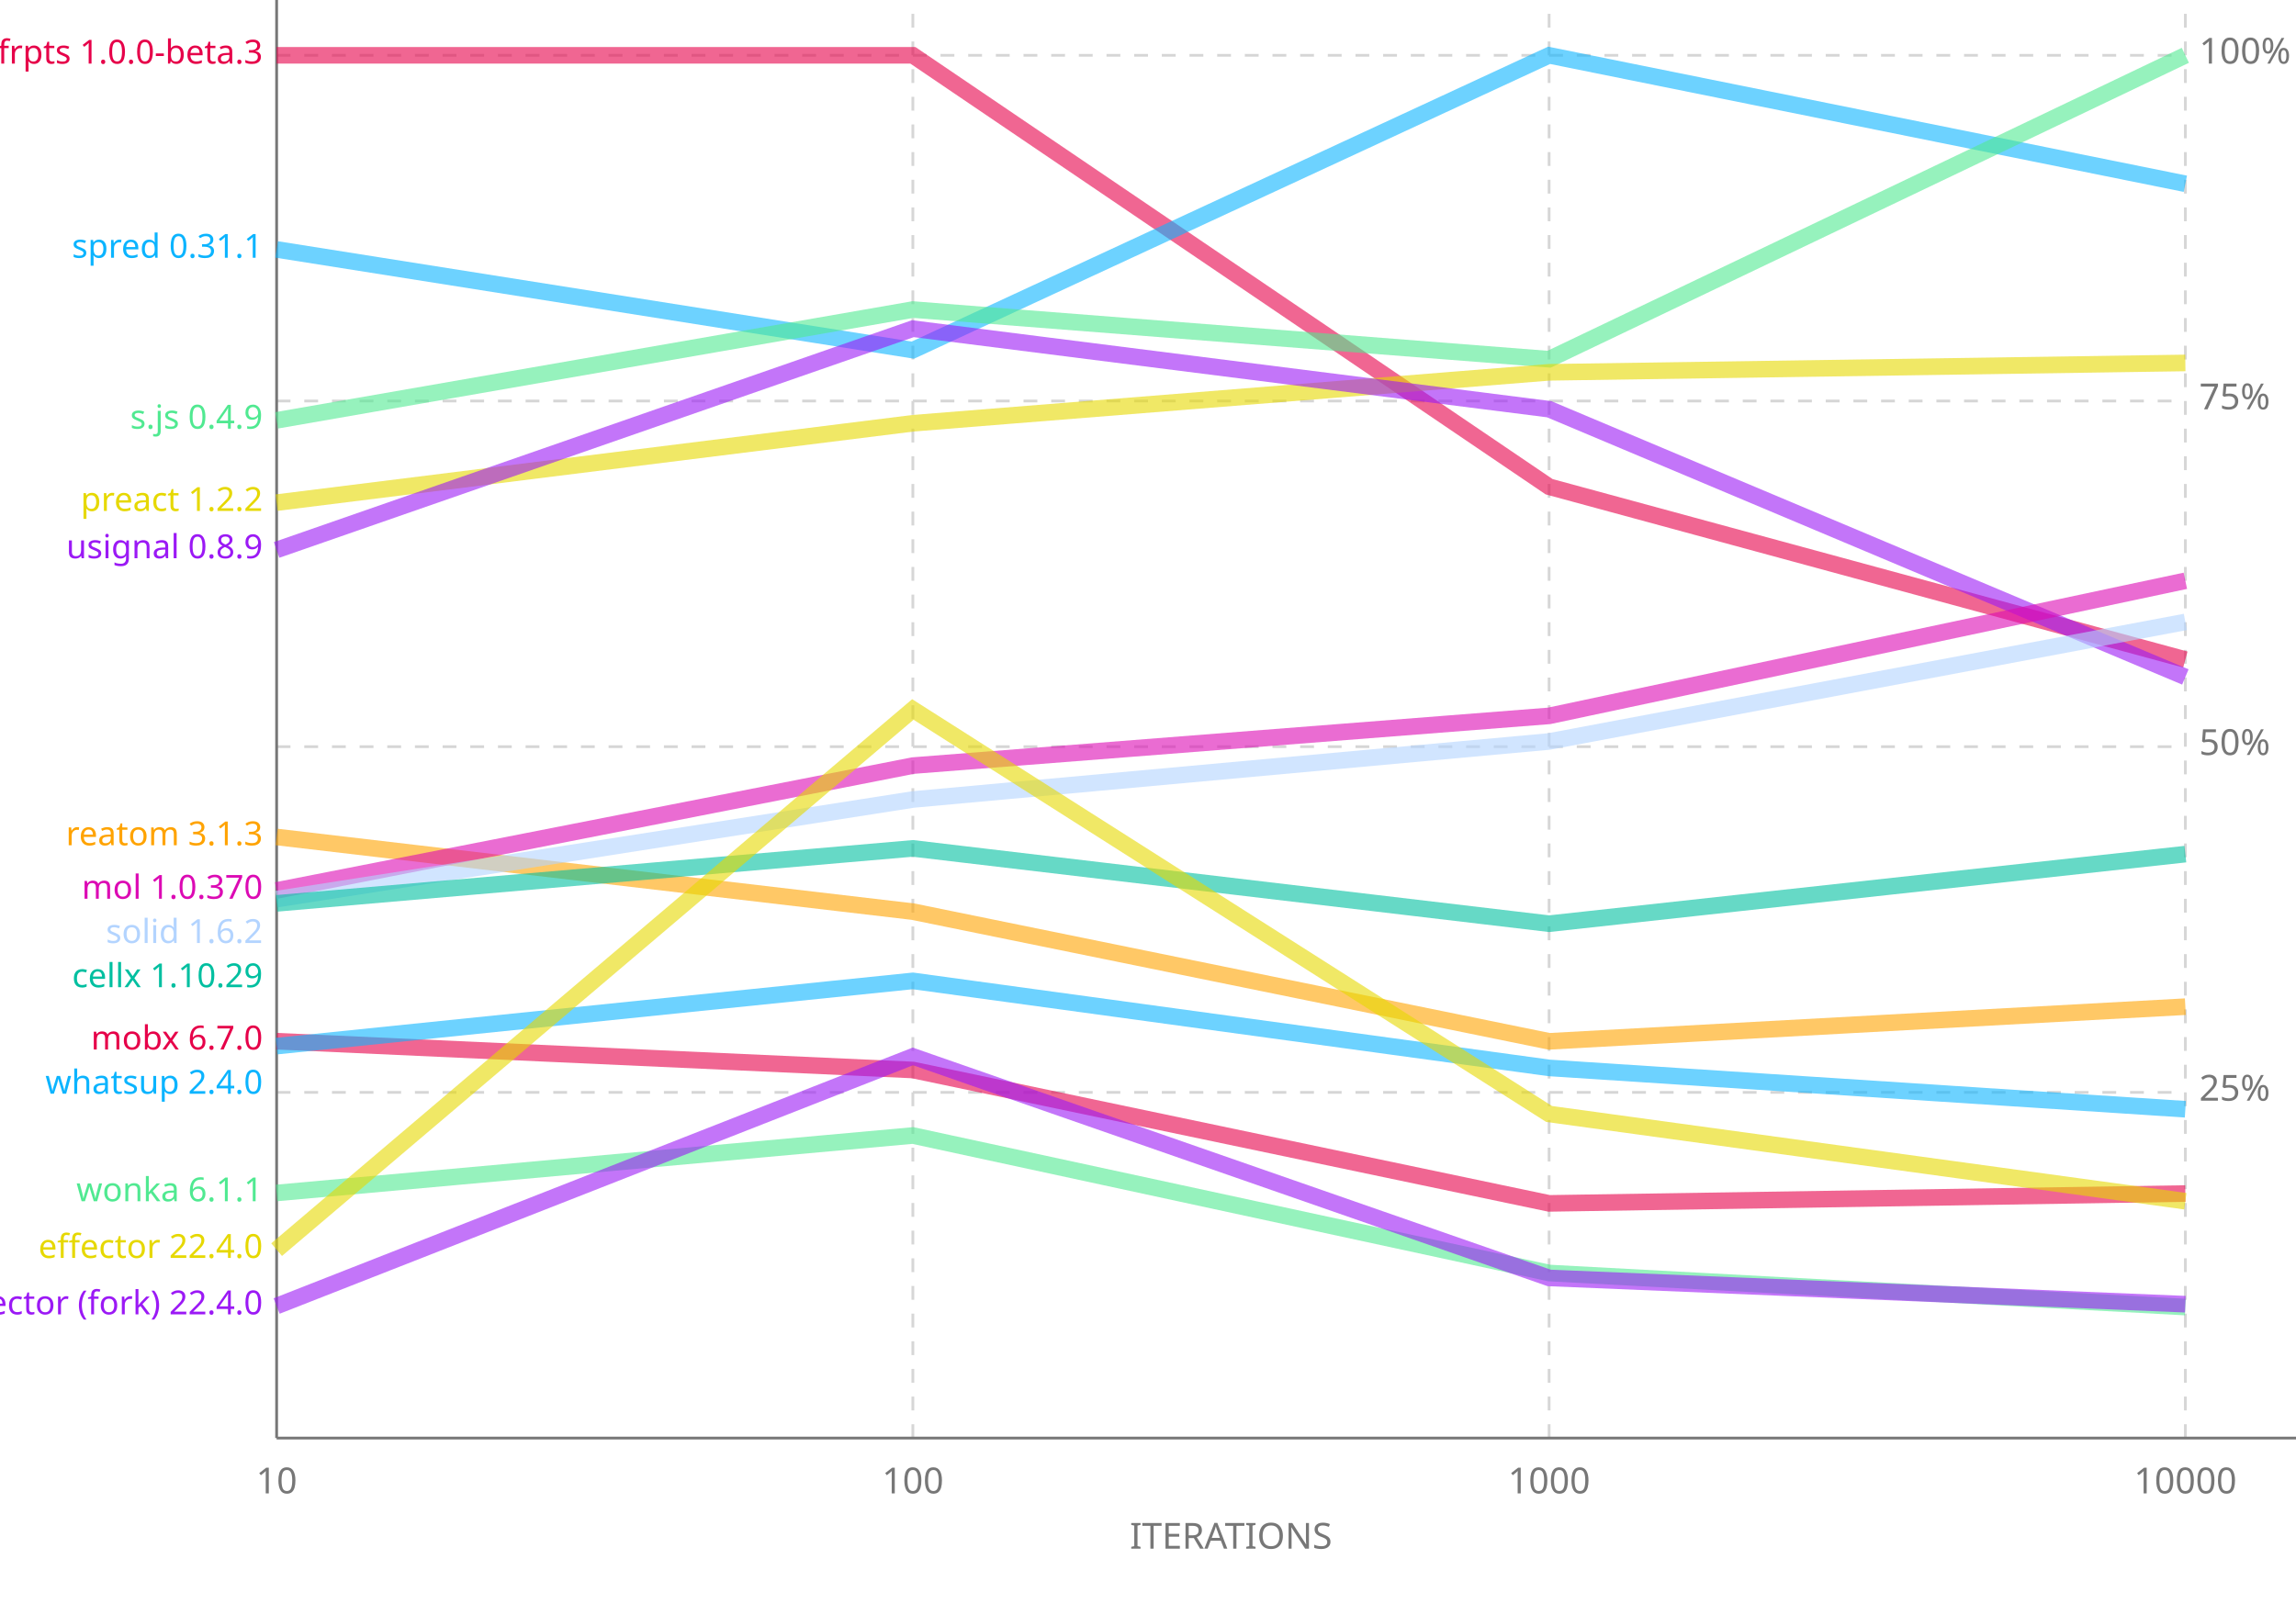
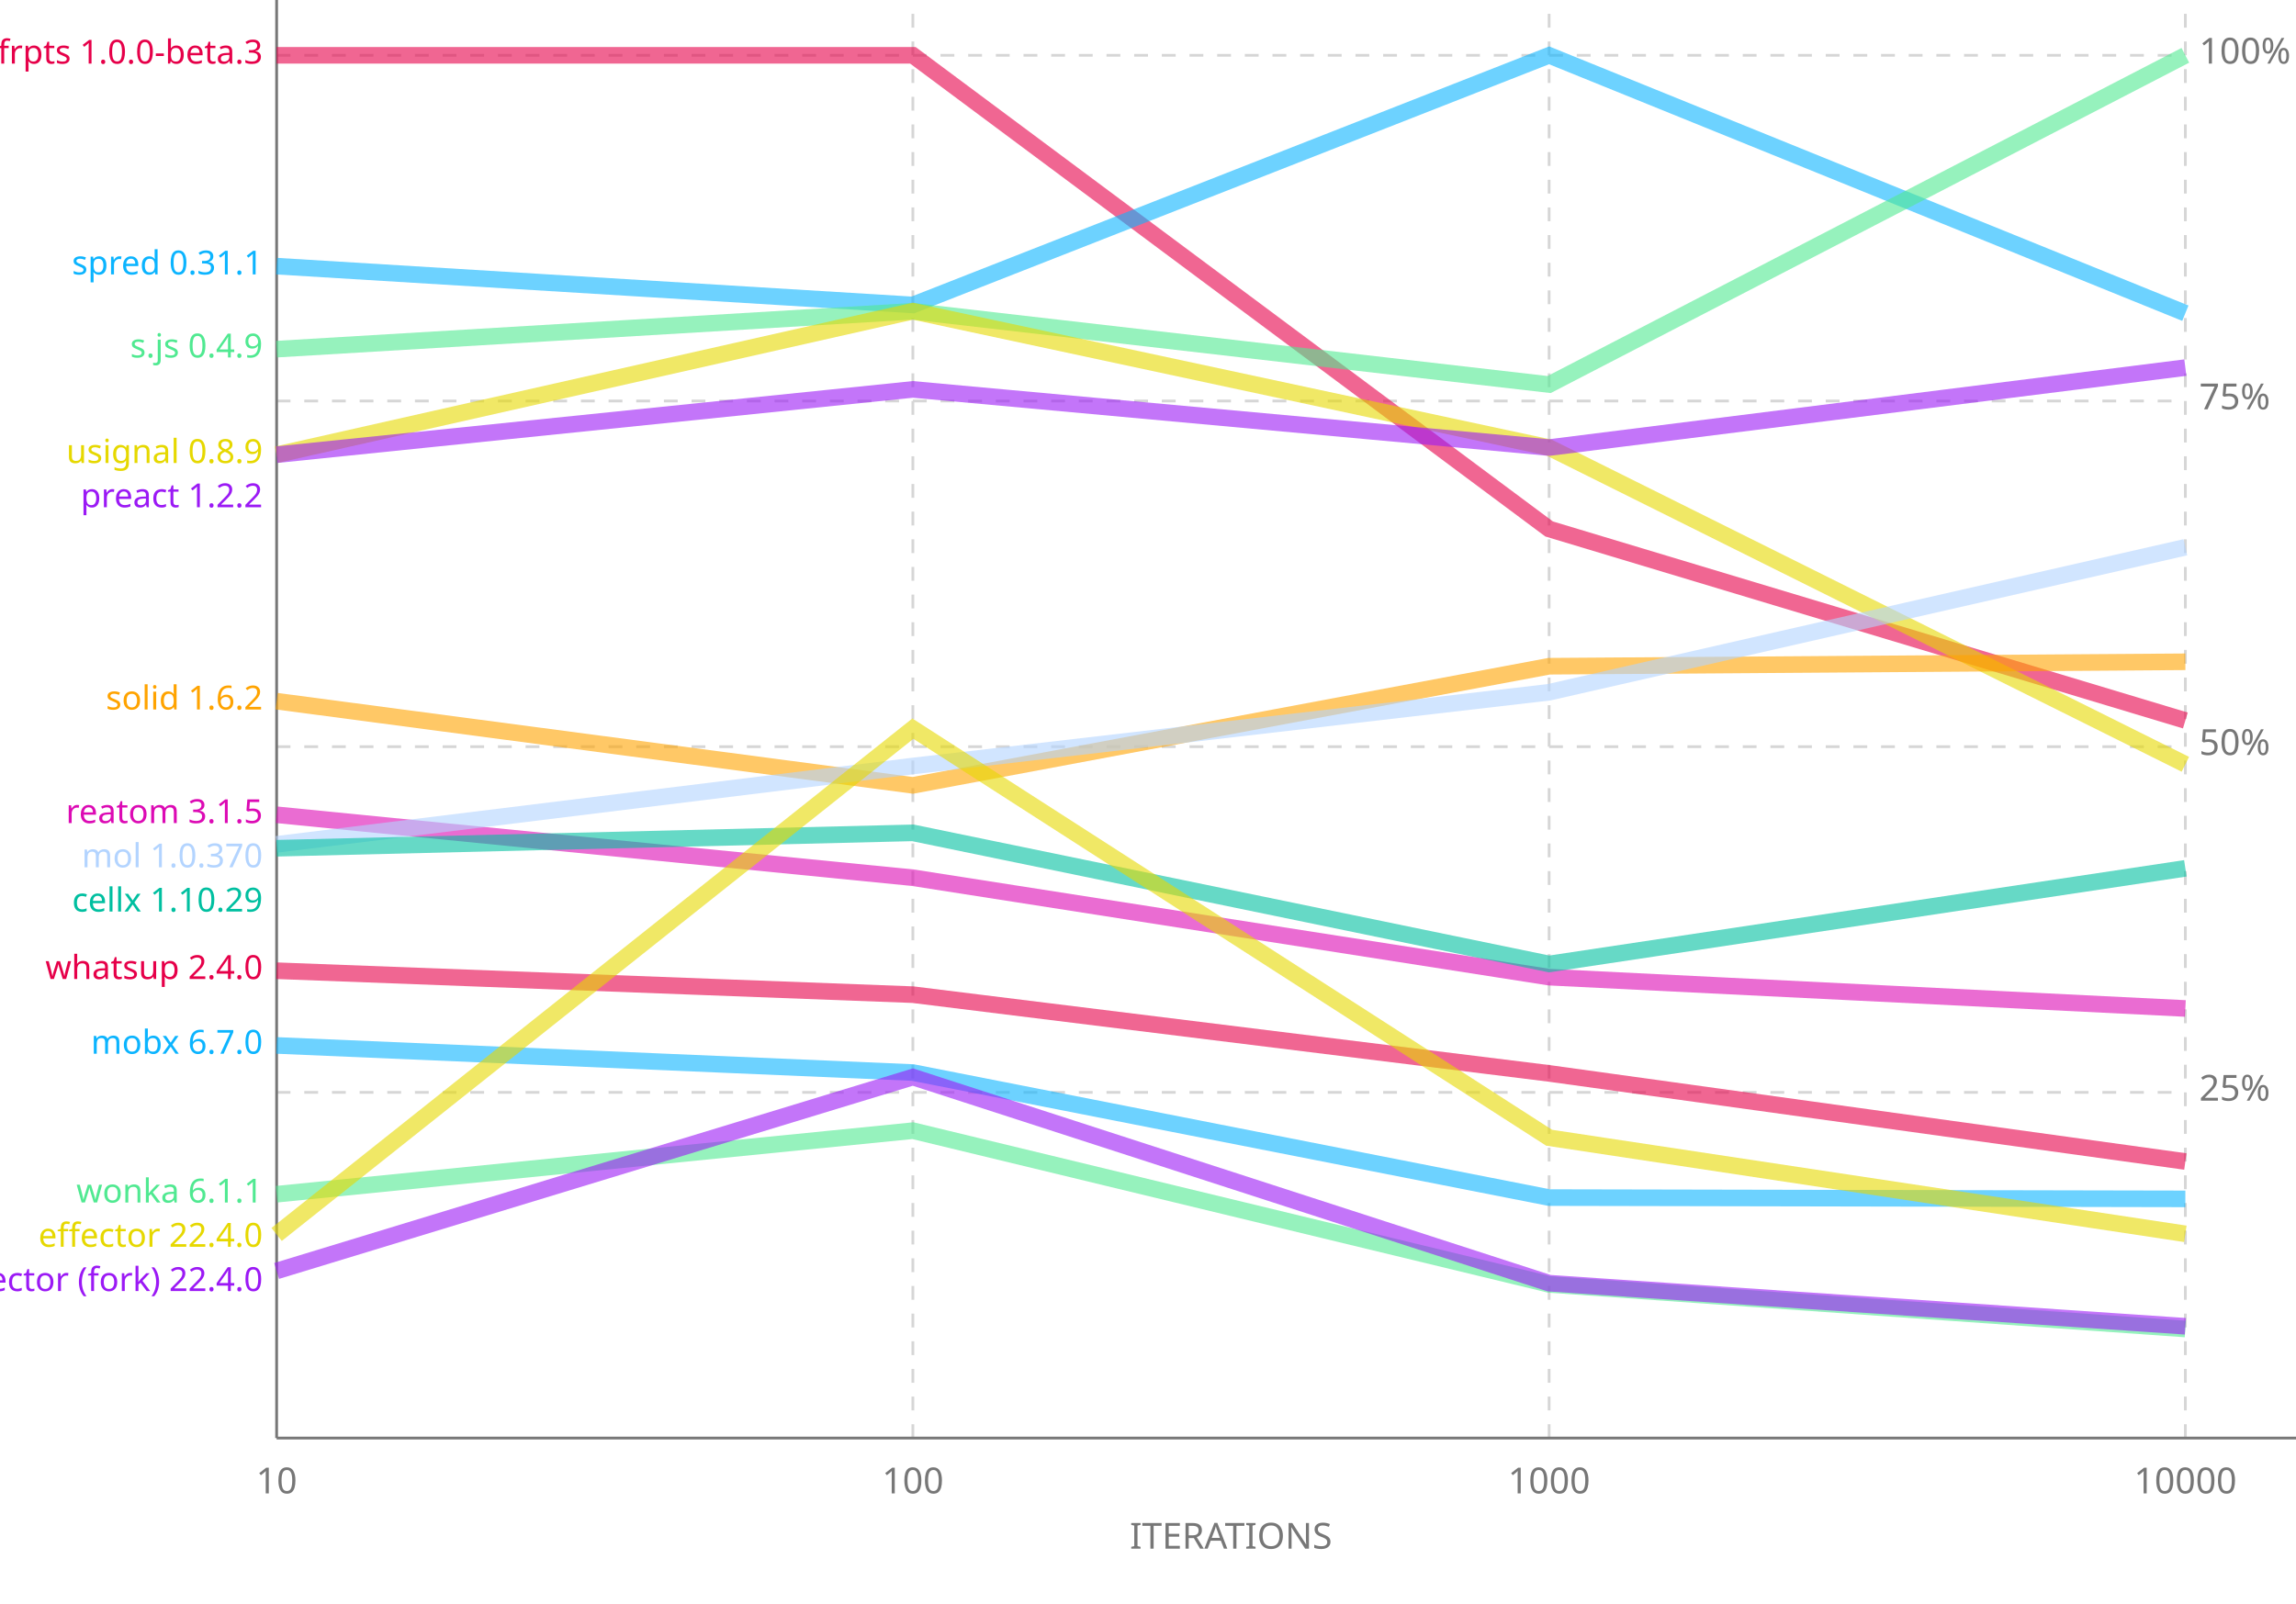
<svg xmlns="http://www.w3.org/2000/svg" id="bench-chart" viewBox="0 0 830 580">
  <style>
    #bench-chart .grid {
      stroke: #777777;
      stroke-width: 1;
    }

    #bench-chart .dashed {
      stroke: #777777;
      opacity: 0.3;
      stroke-width: 1;
      stroke-dasharray: 5, 5;
    }

    #bench-chart .labels {
      fill: #777777;
      font-size: 13px;
      font-family: sans-serif;
    }

    #bench-chart .x-labels {
      text-anchor: middle;
    }

    #bench-chart .y-labels {
      text-anchor: start;
    }

    #bench-chart .lib-label {
      font-size: 12px;
      font-family: sans-serif;
      text-anchor: end;
    }

    #bench-chart .line-med {
      stroke-width: 6;
      opacity: 0.6;
    }
  </style>
  <g class="grid">
    <line x1="100" y1="520" x2="830" y2="520" />
    <line x1="100" y1="520" x2="100" y2="0" />
  </g>
  <g class="dashed">
    <line x1="330" y1="520" x2="330" y2="0" />
    <line x1="560" y1="520" x2="560" y2="0" />
    <line x1="790" y1="520" x2="790" y2="0" />
    <line x1="100" y1="20" x2="790" y2="20" />
    <line x1="100" y1="145" x2="790" y2="145" />
    <line x1="100" y1="270" x2="790" y2="270" />
    <line x1="100" y1="395" x2="790" y2="395" />
  </g>
  <g class="labels x-labels">
    <text x="100" y="540">10</text>
    <text x="330" y="540">100</text>
    <text x="560" y="540">1000</text>
    <text x="790" y="540">10000</text>
    <text x="445" y="560">ITERATIONS</text>
  </g>
  <g class="labels y-labels">
    <text x="795" y="23">100%</text>
    <text x="795" y="148">75%</text>
    <text x="795" y="273">50%</text>
    <text x="795" y="398">25%</text>
  </g>
  <g>
    <text class="lib-label" x="95" y="23" fill="#e60049">frpts 1.0.0-beta.3</text>
-     <polyline class="line-med" fill="none" stroke="#e60049" points="100,20 330,20 560,175.997 790,238.488" />
+     <polyline class="line-med" fill="none" stroke="#e60049" points="100,20 330,20 560,191.271 790,260.527" />
  </g>
  <g>
-     <text class="lib-label" x="95" y="93.194" fill="#0bb4ff">spred 0.31.1</text>
-     <polyline class="line-med" fill="none" stroke="#0bb4ff" points="100,90.194 330,126.61 560,20 790,66.452" />
+     <text class="lib-label" x="95" y="99.236" fill="#0bb4ff">spred 0.31.1</text>
+     <polyline class="line-med" fill="none" stroke="#0bb4ff" points="100,96.236 330,110.265 560,20 790,113.249" />
  </g>
  <g>
-     <text class="lib-label" x="95" y="154.996" fill="#50e991">s.js 0.4.9</text>
-     <polyline class="line-med" fill="none" stroke="#50e991" points="100,151.996 330,111.933 560,129.894 790,20" />
+     <text class="lib-label" x="95" y="129.253" fill="#50e991">s.js 0.4.9</text>
+     <polyline class="line-med" fill="none" stroke="#50e991" points="100,126.253 330,112.548 560,139.051 790,20" />
  </g>
  <g>
-     <text class="lib-label" x="95" y="184.751" fill="#e6d800">preact 1.2.2</text>
-     <polyline class="line-med" fill="none" stroke="#e6d800" points="100,181.751 330,153.055 560,134.63 790,131.24" />
+     <text class="lib-label" x="95" y="167.414" fill="#e6d800">usignal 0.8.9</text>
+     <polyline class="line-med" fill="none" stroke="#e6d800" points="100,164.414 330,112.519 560,161.839 790,276.364" />
  </g>
  <g>
-     <text class="lib-label" x="95" y="201.854" fill="#9b19f5">usignal 0.8.9</text>
-     <polyline class="line-med" fill="none" stroke="#9b19f5" points="100,198.854 330,118.847 560,147.967 790,244.787" />
+     <text class="lib-label" x="95" y="183.414" fill="#9b19f5">preact 1.2.2</text>
+     <polyline class="line-med" fill="none" stroke="#9b19f5" points="100,164.414 330,140.804 560,161.839 790,132.928" />
  </g>
  <g>
-     <text class="lib-label" x="95" y="305.646" fill="#ffa300">reatom 3.1.3</text>
-     <polyline class="line-med" fill="none" stroke="#ffa300" points="100,302.646 330,329.645 560,376.544 790,364.01" />
+     <text class="lib-label" x="95" y="256.545" fill="#ffa300">solid 1.6.2</text>
+     <polyline class="line-med" fill="none" stroke="#ffa300" points="100,253.545 330,283.987 560,240.909 790,239.298" />
  </g>
  <g>
-     <text class="lib-label" x="95" y="324.975" fill="#dc0ab4">mol 1.0.370</text>
-     <polyline class="line-med" fill="none" stroke="#dc0ab4" points="100,321.975 330,276.843 560,258.859 790,210.011" />
+     <text class="lib-label" x="95" y="297.618" fill="#dc0ab4">reatom 3.1.5</text>
+     <polyline class="line-med" fill="none" stroke="#dc0ab4" points="100,294.618 330,317.382 560,353.335 790,364.66" />
  </g>
  <g>
-     <text class="lib-label" x="95" y="340.975" fill="#b3d4ff">solid 1.6.2</text>
-     <polyline class="line-med" fill="none" stroke="#b3d4ff" points="100,325.124 330,289.102 560,268.111 790,224.887" />
+     <text class="lib-label" x="95" y="313.618" fill="#b3d4ff">mol 1.0.370</text>
+     <polyline class="line-med" fill="none" stroke="#b3d4ff" points="100,305.311 330,276.988 560,250.317 790,197.887" />
  </g>
  <g>
-     <text class="lib-label" x="95" y="356.975" fill="#00bfa0">cellx 1.10.29</text>
-     <polyline class="line-med" fill="none" stroke="#00bfa0" points="100,326.658 330,306.775 560,334.008 790,308.851" />
+     <text class="lib-label" x="95" y="329.618" fill="#00bfa0">cellx 1.10.29</text>
+     <polyline class="line-med" fill="none" stroke="#00bfa0" points="100,306.724 330,301.156 560,348.565 790,313.985" />
  </g>
  <g>
-     <text class="lib-label" x="95" y="379.493" fill="#e60049">mobx 6.7.0</text>
-     <polyline class="line-med" fill="none" stroke="#e60049" points="100,376.493 330,386.909 560,435.142 790,431.581" />
+     <text class="lib-label" x="95" y="354.008" fill="#e60049">whatsup 2.4.0</text>
+     <polyline class="line-med" fill="none" stroke="#e60049" points="100,351.008 330,359.668 560,388.136 790,420" />
  </g>
  <g>
-     <text class="lib-label" x="95" y="395.493" fill="#0bb4ff">whatsup 2.4.0</text>
-     <polyline class="line-med" fill="none" stroke="#0bb4ff" points="100,378.274 330,354.684 560,386.152 790,401.103" />
+     <text class="lib-label" x="95" y="381.025" fill="#0bb4ff">mobx 6.7.0</text>
+     <polyline class="line-med" fill="none" stroke="#0bb4ff" points="100,378.025 330,387.825 560,433.045 790,433.513" />
  </g>
  <g>
-     <text class="lib-label" x="95" y="434.373" fill="#50e991">wonka 6.1.1</text>
-     <polyline class="line-med" fill="none" stroke="#50e991" points="100,431.373 330,410.595 560,460.313 790,472.626" />
+     <text class="lib-label" x="95" y="434.828" fill="#50e991">wonka 6.1.1</text>
+     <polyline class="line-med" fill="none" stroke="#50e991" points="100,431.828 330,408.845 560,464.445 790,480.559" />
  </g>
  <g>
-     <text class="lib-label" x="95" y="454.867" fill="#e6d800">effector 22.4.0</text>
-     <polyline class="line-med" fill="none" stroke="#e6d800" points="100,451.867 330,256.543 560,402.813 790,434.359" />
+     <text class="lib-label" x="95" y="450.828" fill="#e6d800">effector 22.4.0</text>
+     <polyline class="line-med" fill="none" stroke="#e6d800" points="100,446.378 330,263.477 560,411.4 790,446.153" />
  </g>
  <g>
-     <text class="lib-label" x="95" y="475.257" fill="#9b19f5">effector (fork) 22.4.0</text>
-     <polyline class="line-med" fill="none" stroke="#9b19f5" points="100,472.257 330,381.995 560,462.095 790,471.599" />
+     <text class="lib-label" x="95" y="466.828" fill="#9b19f5">effector (fork) 22.4.0</text>
+     <polyline class="line-med" fill="none" stroke="#9b19f5" points="100,459.575 330,389.464 560,463.992 790,479.579" />
  </g>
</svg>
